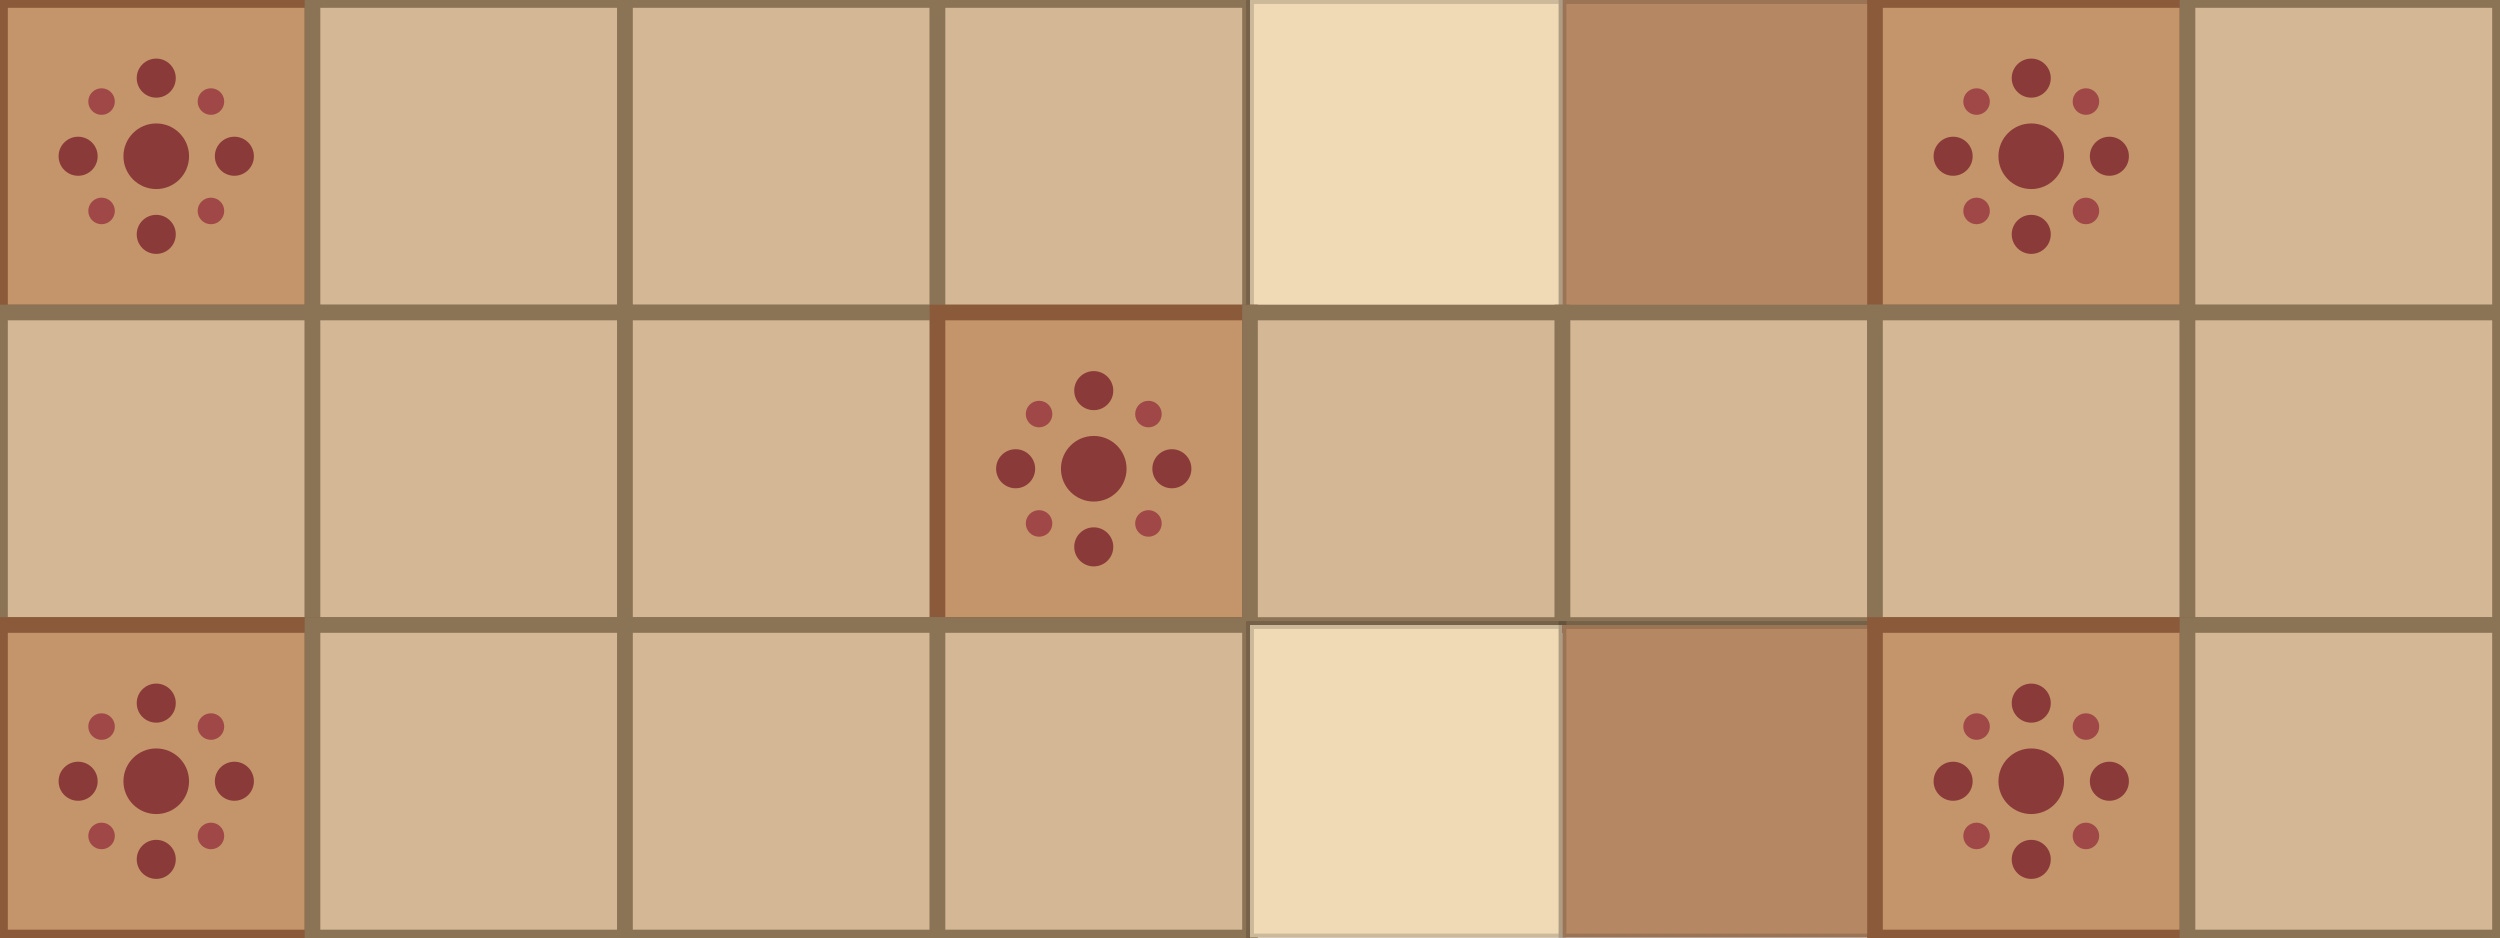
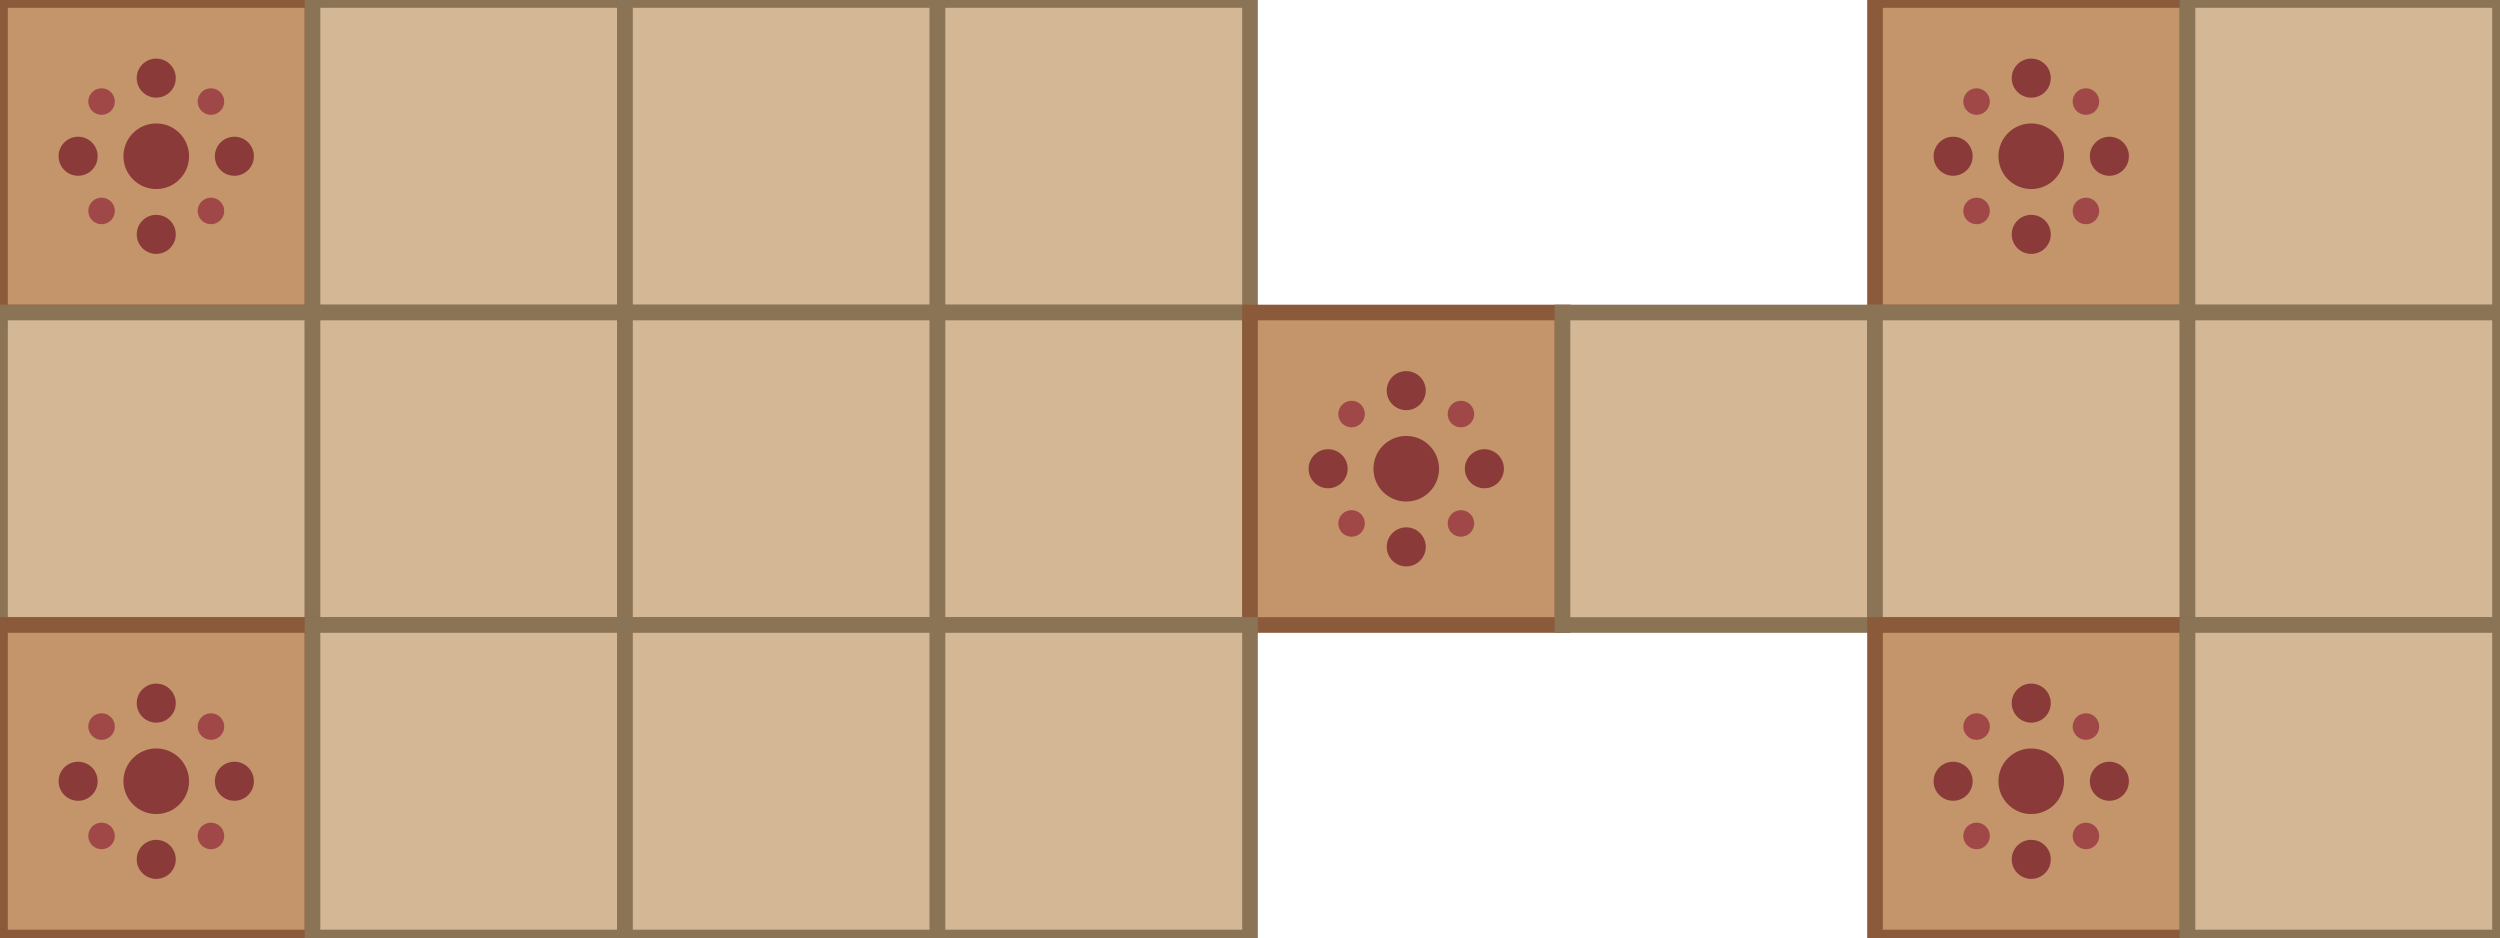
<svg xmlns="http://www.w3.org/2000/svg" viewBox="0 0 320 120" width="320" height="120">
  <rect x="0" y="0" width="320" height="120" fill="transparent" />
  <rect x="0" y="0" width="40" height="40" fill="#c4956a" stroke="#8b5a3a" stroke-width="2" data-sq="a3" data-type="rosette" class="board-cell" />
  <circle cx="20" cy="20" r="4.2" fill="#8b3a3a" />
  <circle cx="20" cy="10" r="2.5" fill="#8b3a3a" />
  <circle cx="20" cy="30" r="2.5" fill="#8b3a3a" />
  <circle cx="10" cy="20" r="2.5" fill="#8b3a3a" />
  <circle cx="30" cy="20" r="2.5" fill="#8b3a3a" />
  <circle cx="13" cy="13" r="1.7" fill="#a04848" />
  <circle cx="27" cy="13" r="1.7" fill="#a04848" />
  <circle cx="13" cy="27" r="1.7" fill="#a04848" />
  <circle cx="27" cy="27" r="1.7" fill="#a04848" />
  <rect x="40" y="0" width="40" height="40" fill="#d4b896" stroke="#8b7355" stroke-width="2" data-sq="b3" data-type="floor" class="board-cell" />
  <rect x="80" y="0" width="40" height="40" fill="#d4b896" stroke="#8b7355" stroke-width="2" data-sq="c3" data-type="floor" class="board-cell" />
  <rect x="120" y="0" width="40" height="40" fill="#d4b896" stroke="#8b7355" stroke-width="2" data-sq="d3" data-type="floor" class="board-cell" />
-   <rect x="160" y="0" width="40" height="40" fill="#f0d9b5" stroke="rgba(0,0,0,0.15)" stroke-width="1" data-sq="e3" data-type="true" class="board-cell" />
-   <rect x="200" y="0" width="40" height="40" fill="#b58863" stroke="rgba(0,0,0,0.15)" stroke-width="1" data-sq="f3" data-type="true" class="board-cell" />
  <rect x="240" y="0" width="40" height="40" fill="#c4956a" stroke="#8b5a3a" stroke-width="2" data-sq="g3" data-type="rosette" class="board-cell" />
  <circle cx="260" cy="20" r="4.2" fill="#8b3a3a" />
  <circle cx="260" cy="10" r="2.5" fill="#8b3a3a" />
  <circle cx="260" cy="30" r="2.5" fill="#8b3a3a" />
  <circle cx="250" cy="20" r="2.5" fill="#8b3a3a" />
  <circle cx="270" cy="20" r="2.5" fill="#8b3a3a" />
  <circle cx="253" cy="13" r="1.7" fill="#a04848" />
  <circle cx="267" cy="13" r="1.7" fill="#a04848" />
  <circle cx="253" cy="27" r="1.7" fill="#a04848" />
  <circle cx="267" cy="27" r="1.7" fill="#a04848" />
  <rect x="280" y="0" width="40" height="40" fill="#d4b896" stroke="#8b7355" stroke-width="2" data-sq="h3" data-type="floor" class="board-cell" />
  <rect x="0" y="40" width="40" height="40" fill="#d4b896" stroke="#8b7355" stroke-width="2" data-sq="a2" data-type="floor" class="board-cell" />
  <rect x="40" y="40" width="40" height="40" fill="#d4b896" stroke="#8b7355" stroke-width="2" data-sq="b2" data-type="floor" class="board-cell" />
  <rect x="80" y="40" width="40" height="40" fill="#d4b896" stroke="#8b7355" stroke-width="2" data-sq="c2" data-type="floor" class="board-cell" />
-   <rect x="120" y="40" width="40" height="40" fill="#c4956a" stroke="#8b5a3a" stroke-width="2" data-sq="d2" data-type="rosette" class="board-cell" />
-   <circle cx="140" cy="60" r="4.2" fill="#8b3a3a" />
-   <circle cx="140" cy="50" r="2.5" fill="#8b3a3a" />
-   <circle cx="140" cy="70" r="2.5" fill="#8b3a3a" />
-   <circle cx="130" cy="60" r="2.5" fill="#8b3a3a" />
-   <circle cx="150" cy="60" r="2.5" fill="#8b3a3a" />
-   <circle cx="133" cy="53" r="1.7" fill="#a04848" />
-   <circle cx="147" cy="53" r="1.7" fill="#a04848" />
-   <circle cx="133" cy="67" r="1.7" fill="#a04848" />
-   <circle cx="147" cy="67" r="1.7" fill="#a04848" />
-   <rect x="160" y="40" width="40" height="40" fill="#d4b896" stroke="#8b7355" stroke-width="2" data-sq="e2" data-type="floor" class="board-cell" />
+   <rect x="120" y="40" width="40" height="40" fill="#d4b896" stroke="#8b7355" stroke-width="2" data-sq="d2" data-type="floor" class="board-cell" />
+   <rect x="160" y="40" width="40" height="40" fill="#c4956a" stroke="#8b5a3a" stroke-width="2" data-sq="e2" data-type="rosette" class="board-cell" />
+   <circle cx="180" cy="60" r="4.2" fill="#8b3a3a" />
+   <circle cx="180" cy="50" r="2.5" fill="#8b3a3a" />
+   <circle cx="180" cy="70" r="2.5" fill="#8b3a3a" />
+   <circle cx="170" cy="60" r="2.5" fill="#8b3a3a" />
+   <circle cx="190" cy="60" r="2.5" fill="#8b3a3a" />
+   <circle cx="173" cy="53" r="1.7" fill="#a04848" />
+   <circle cx="187" cy="53" r="1.7" fill="#a04848" />
+   <circle cx="173" cy="67" r="1.7" fill="#a04848" />
+   <circle cx="187" cy="67" r="1.7" fill="#a04848" />
  <rect x="200" y="40" width="40" height="40" fill="#d4b896" stroke="#8b7355" stroke-width="2" data-sq="f2" data-type="floor" class="board-cell" />
  <rect x="240" y="40" width="40" height="40" fill="#d4b896" stroke="#8b7355" stroke-width="2" data-sq="g2" data-type="floor" class="board-cell" />
  <rect x="280" y="40" width="40" height="40" fill="#d4b896" stroke="#8b7355" stroke-width="2" data-sq="h2" data-type="floor" class="board-cell" />
  <rect x="0" y="80" width="40" height="40" fill="#c4956a" stroke="#8b5a3a" stroke-width="2" data-sq="a1" data-type="rosette" class="board-cell" />
  <circle cx="20" cy="100" r="4.2" fill="#8b3a3a" />
  <circle cx="20" cy="90" r="2.5" fill="#8b3a3a" />
  <circle cx="20" cy="110" r="2.5" fill="#8b3a3a" />
  <circle cx="10" cy="100" r="2.5" fill="#8b3a3a" />
  <circle cx="30" cy="100" r="2.5" fill="#8b3a3a" />
  <circle cx="13" cy="93" r="1.7" fill="#a04848" />
  <circle cx="27" cy="93" r="1.7" fill="#a04848" />
  <circle cx="13" cy="107" r="1.7" fill="#a04848" />
  <circle cx="27" cy="107" r="1.7" fill="#a04848" />
  <rect x="40" y="80" width="40" height="40" fill="#d4b896" stroke="#8b7355" stroke-width="2" data-sq="b1" data-type="floor" class="board-cell" />
  <rect x="80" y="80" width="40" height="40" fill="#d4b896" stroke="#8b7355" stroke-width="2" data-sq="c1" data-type="floor" class="board-cell" />
  <rect x="120" y="80" width="40" height="40" fill="#d4b896" stroke="#8b7355" stroke-width="2" data-sq="d1" data-type="floor" class="board-cell" />
-   <rect x="160" y="80" width="40" height="40" fill="#f0d9b5" stroke="rgba(0,0,0,0.15)" stroke-width="1" data-sq="e1" data-type="true" class="board-cell" />
-   <rect x="200" y="80" width="40" height="40" fill="#b58863" stroke="rgba(0,0,0,0.15)" stroke-width="1" data-sq="f1" data-type="true" class="board-cell" />
  <rect x="240" y="80" width="40" height="40" fill="#c4956a" stroke="#8b5a3a" stroke-width="2" data-sq="g1" data-type="rosette" class="board-cell" />
  <circle cx="260" cy="100" r="4.2" fill="#8b3a3a" />
  <circle cx="260" cy="90" r="2.5" fill="#8b3a3a" />
  <circle cx="260" cy="110" r="2.5" fill="#8b3a3a" />
  <circle cx="250" cy="100" r="2.5" fill="#8b3a3a" />
  <circle cx="270" cy="100" r="2.5" fill="#8b3a3a" />
  <circle cx="253" cy="93" r="1.7" fill="#a04848" />
  <circle cx="267" cy="93" r="1.7" fill="#a04848" />
  <circle cx="253" cy="107" r="1.7" fill="#a04848" />
  <circle cx="267" cy="107" r="1.7" fill="#a04848" />
  <rect x="280" y="80" width="40" height="40" fill="#d4b896" stroke="#8b7355" stroke-width="2" data-sq="h1" data-type="floor" class="board-cell" />
</svg>
